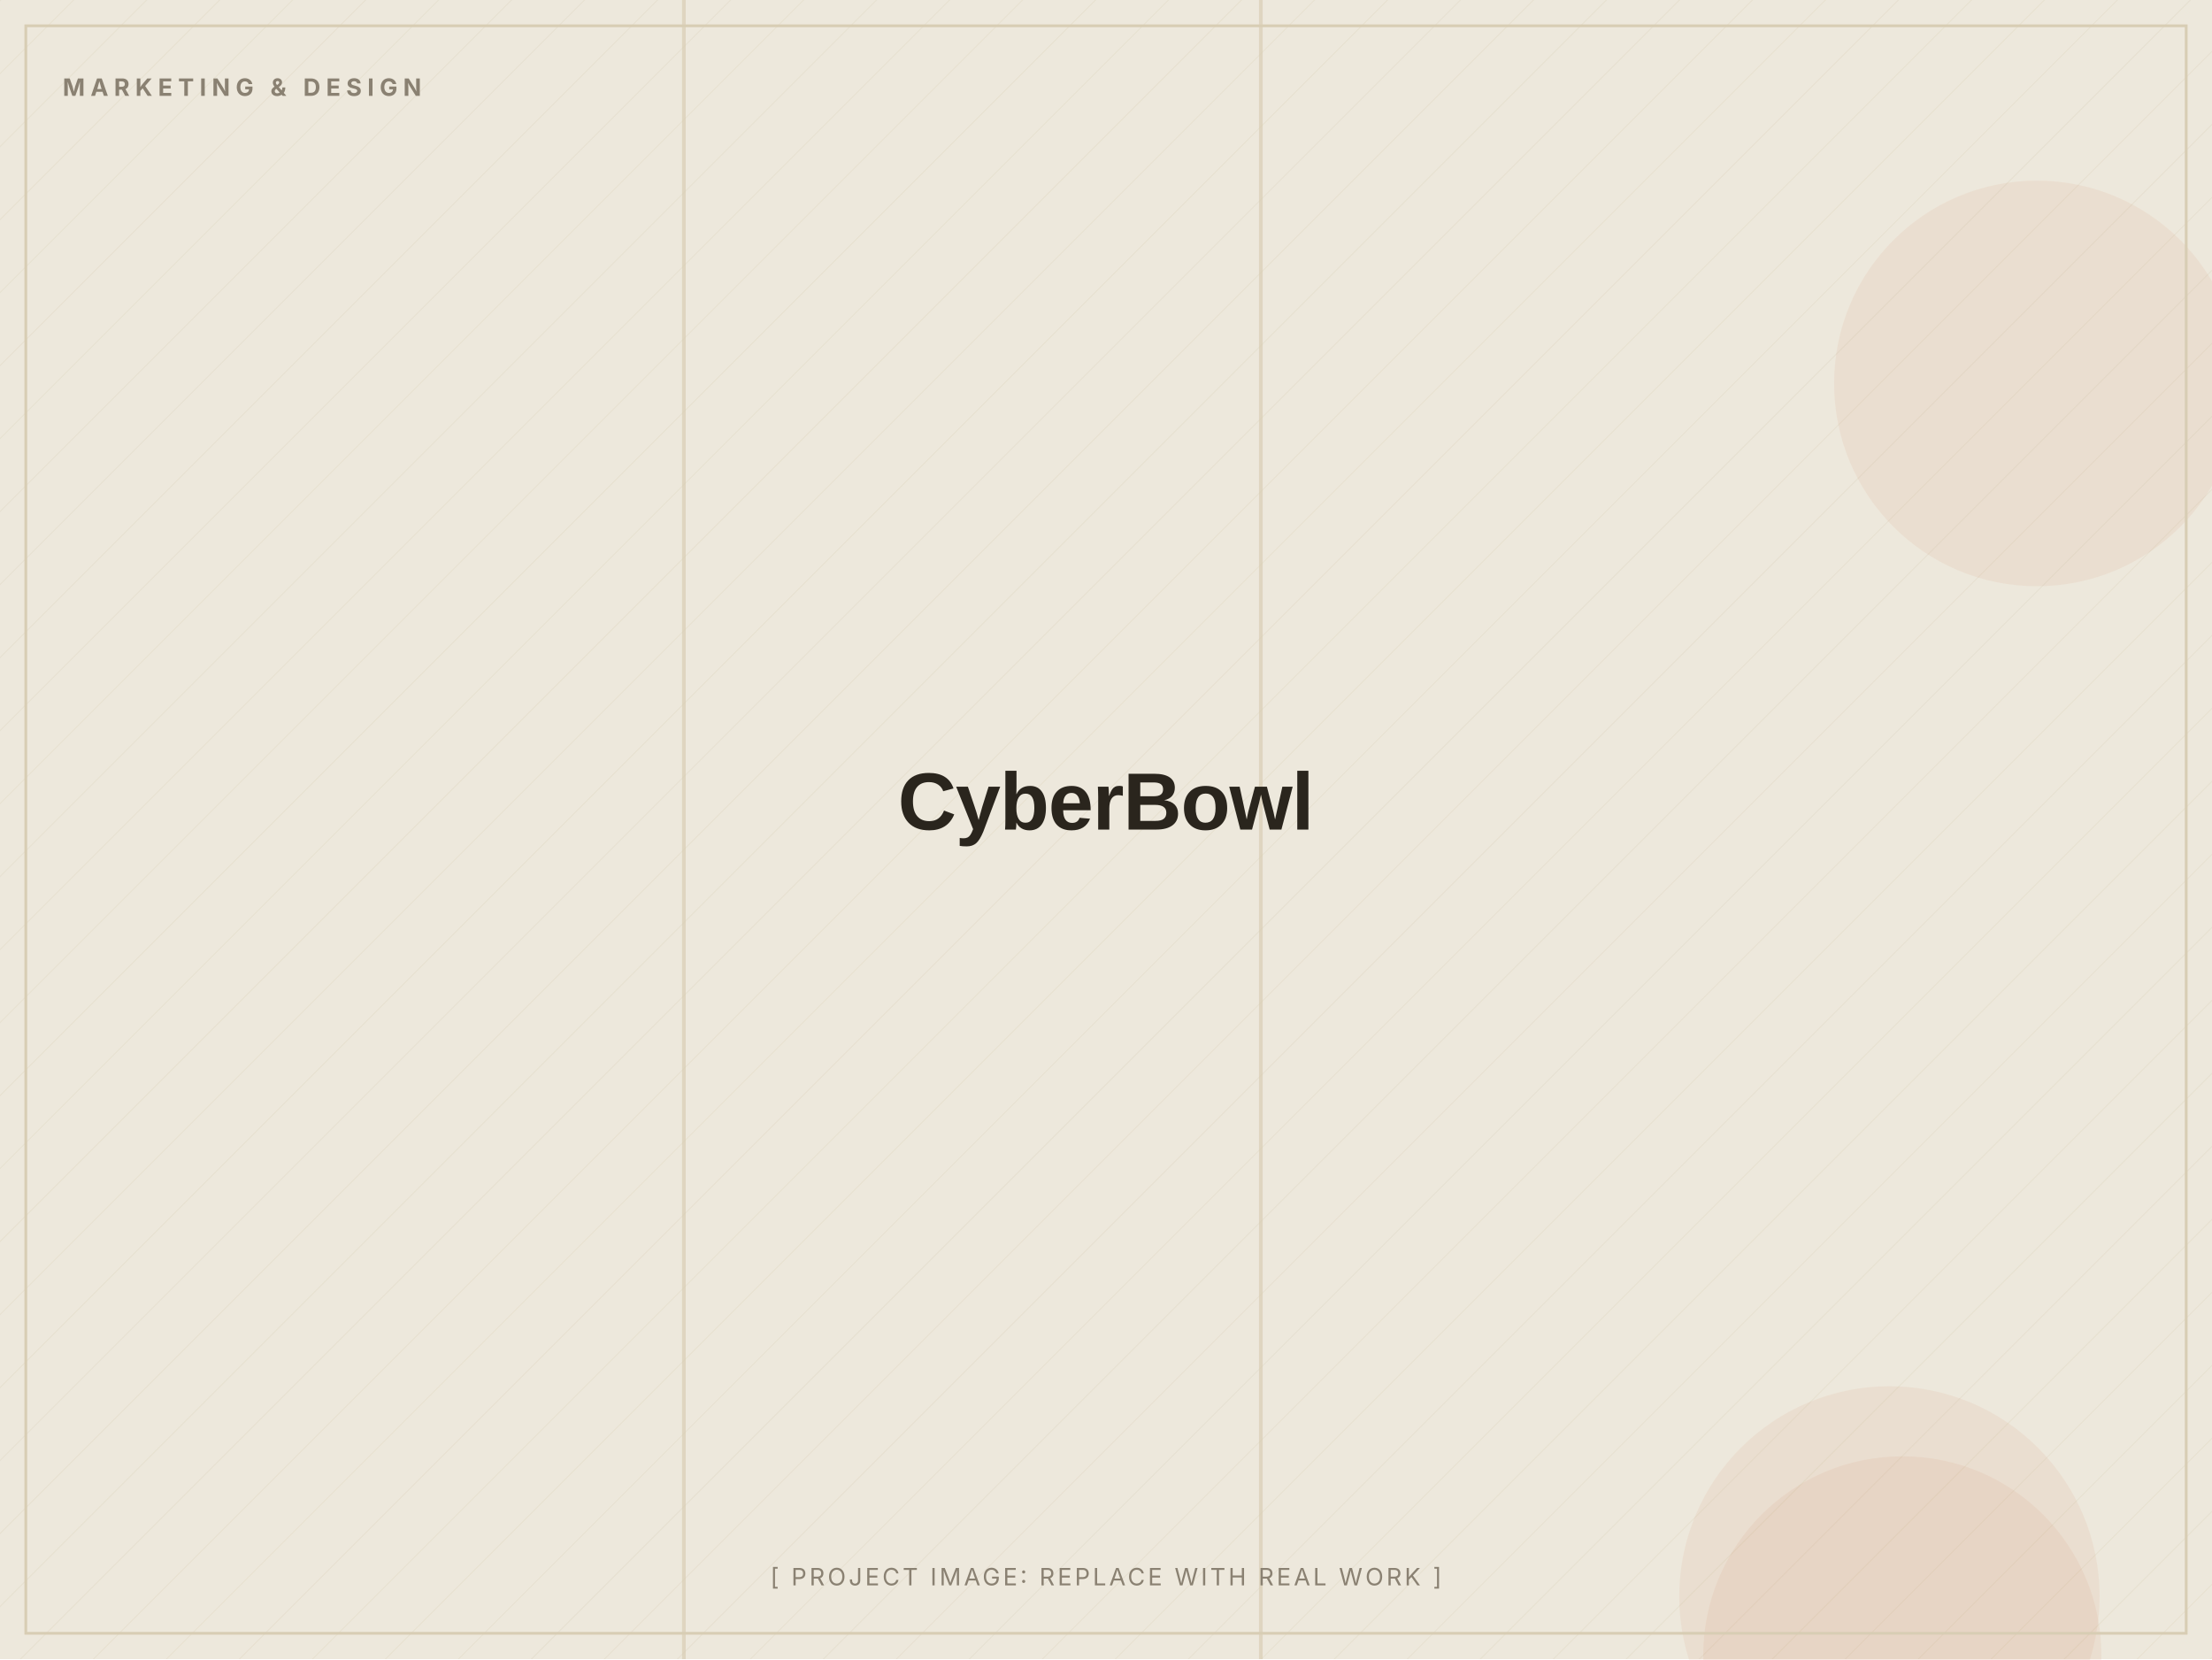
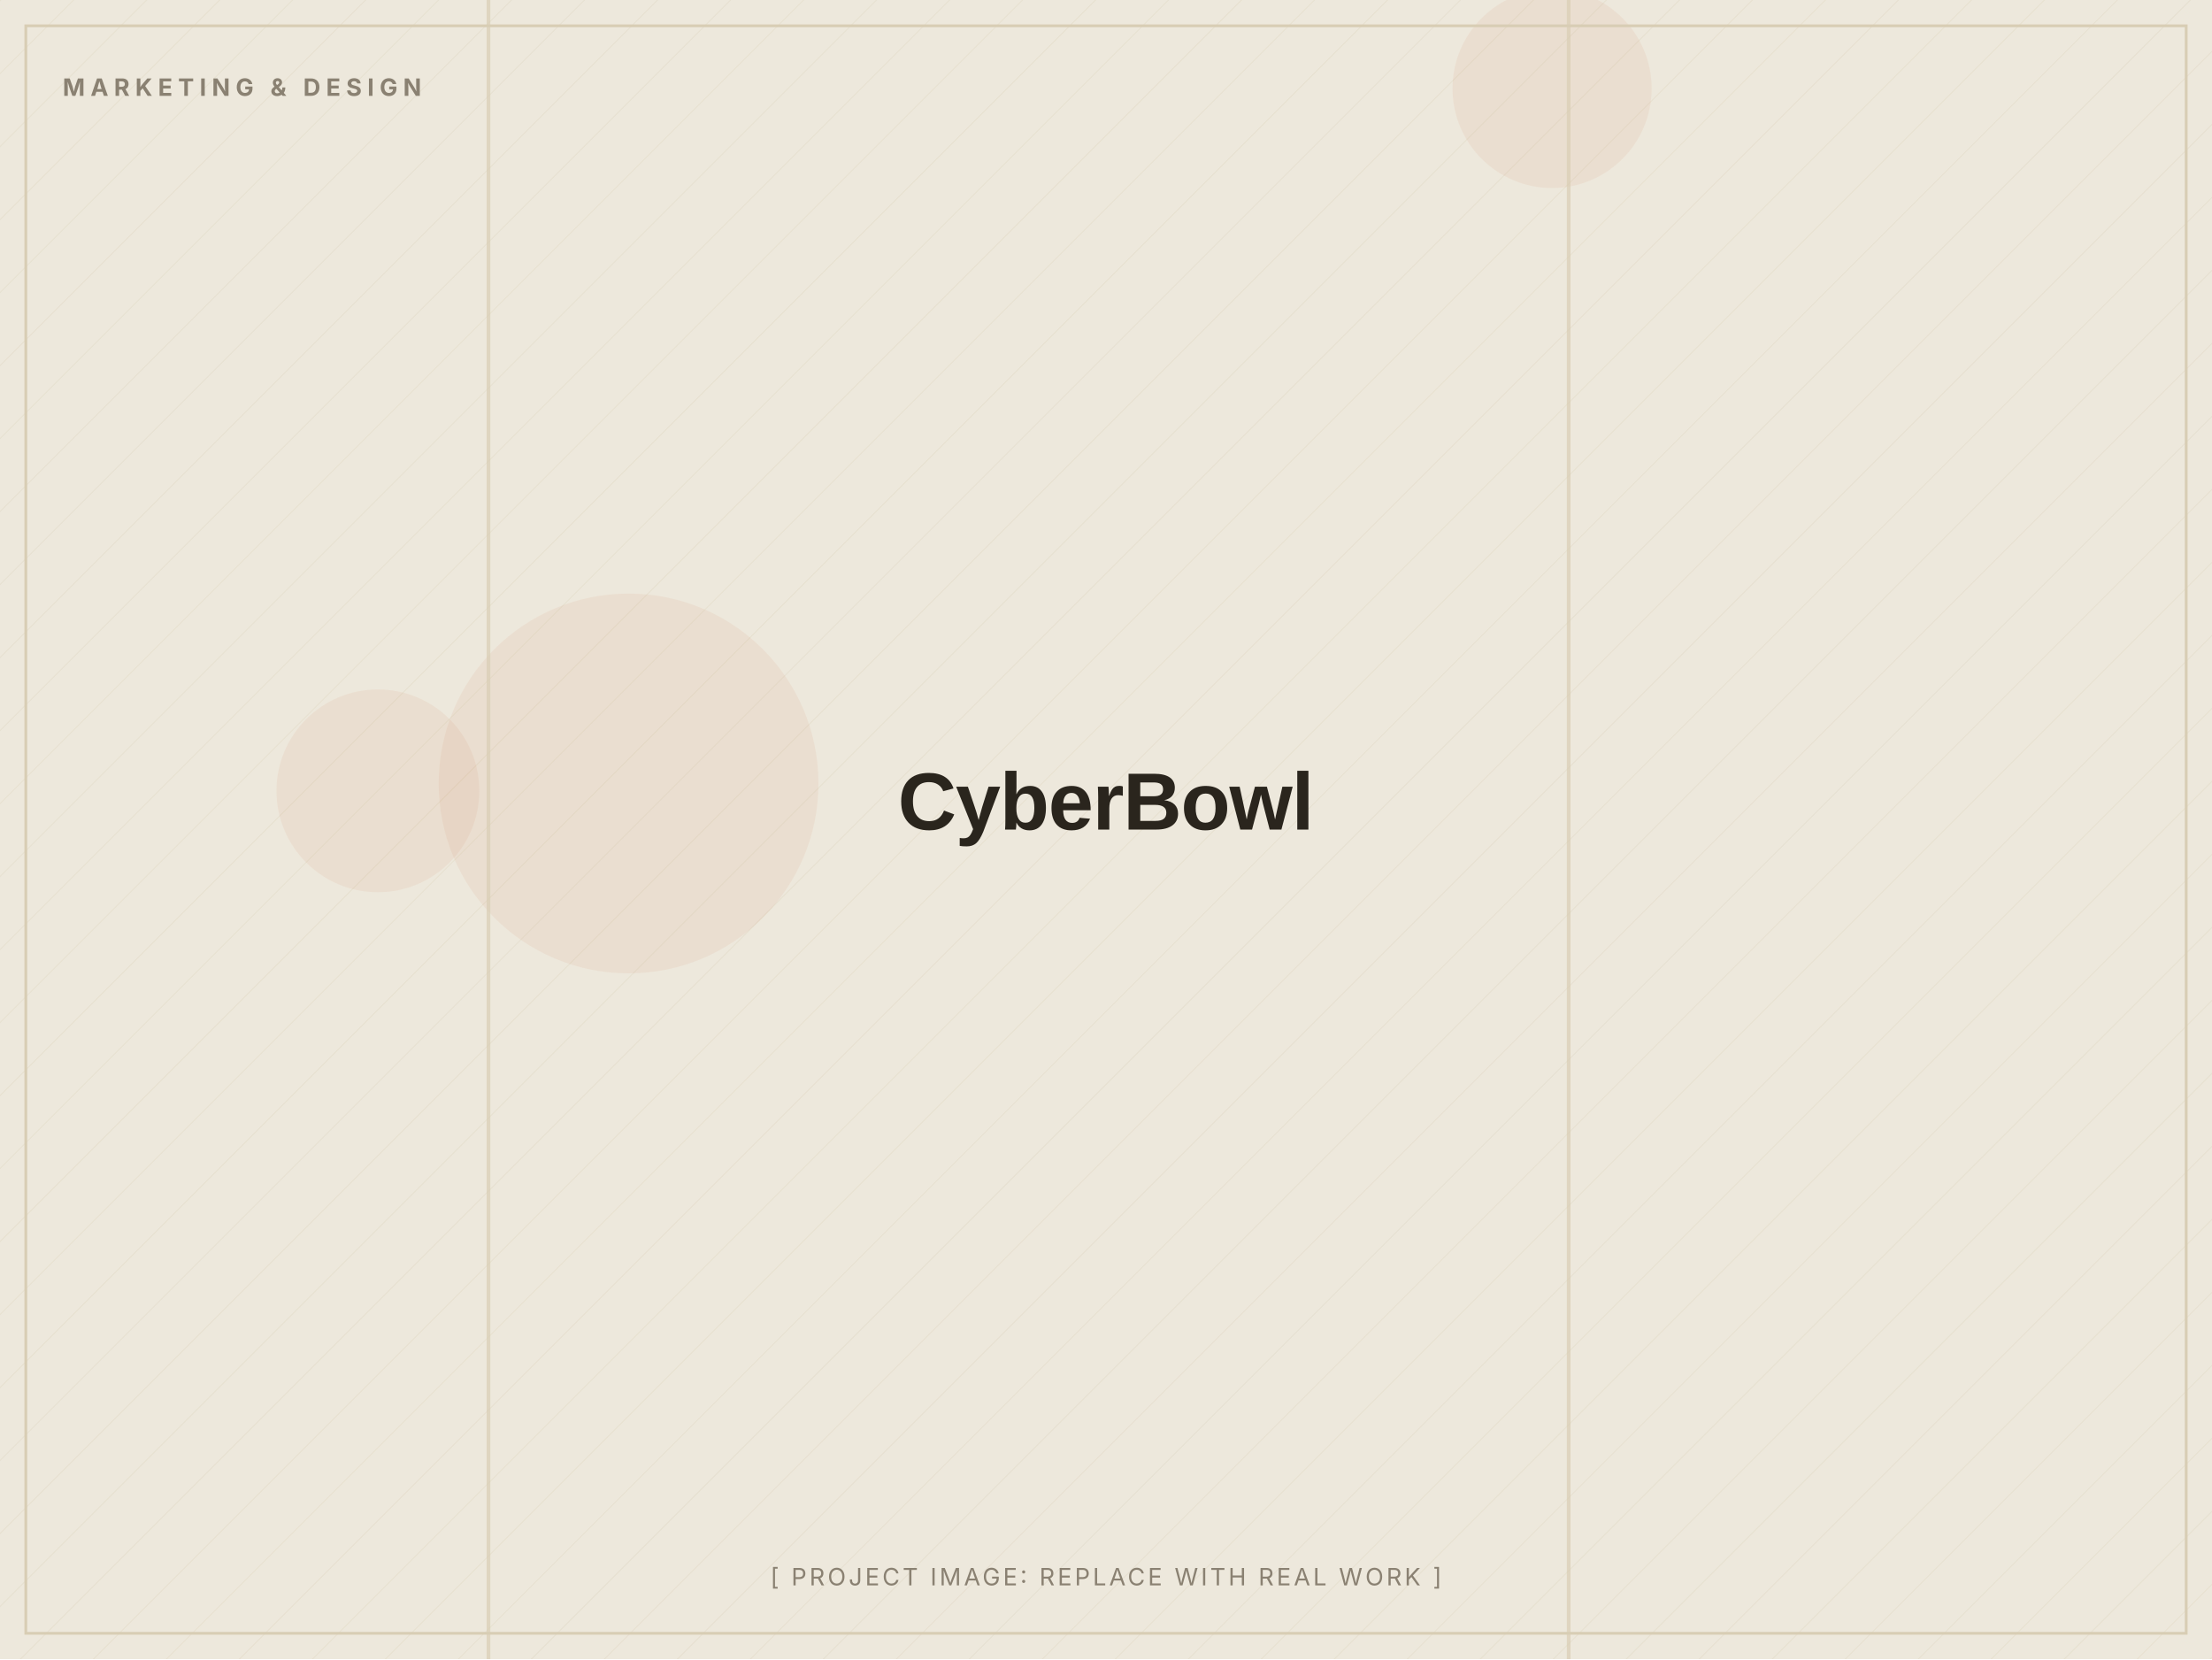
<svg xmlns="http://www.w3.org/2000/svg" width="1200" height="900" viewBox="0 0 1200 900" role="img" aria-label="CyberBowl (placeholder image)">
  <defs>
    <pattern id="d" width="28" height="28" patternUnits="userSpaceOnUse" patternTransform="rotate(45)">
      <line x1="0" y1="0" x2="0" y2="28" stroke="#D8CDB4" stroke-width="1" opacity="0.5" />
    </pattern>
  </defs>
  <rect width="1200" height="900" fill="#EDE8DC" />
  <rect width="1200" height="900" fill="url(#d)" opacity="0.55" />
-   <circle cx="1025" cy="866" r="114" fill="#C2410C" opacity="0.06" />
-   <circle cx="1032" cy="898" r="108" fill="#C2410C" opacity="0.06" />
-   <circle cx="1105" cy="208" r="110" fill="#C2410C" opacity="0.06" />
-   <rect x="683" y="0" width="2" height="900" fill="#D8CDB4" opacity="0.7" />
-   <rect x="370" y="0" width="2" height="900" fill="#D8CDB4" opacity="0.7" />
+   <circle cx="842" cy="48" r="54" fill="#C2410C" opacity="0.06" />
+   <circle cx="341" cy="425" r="103" fill="#C2410C" opacity="0.06" />
+   <circle cx="205" cy="429" r="55" fill="#C2410C" opacity="0.06" />
+   <rect x="850" y="0" width="2" height="900" fill="#D8CDB4" opacity="0.7" />
+   <rect x="264" y="0" width="2" height="900" fill="#D8CDB4" opacity="0.7" />
  <rect x="14" y="14" width="1172" height="872" fill="none" stroke="#D8CDB4" stroke-width="1.5" />
  <text x="34" y="52" font-family="Inter, Arial, sans-serif" font-weight="700" font-size="13" letter-spacing="3" fill="#8A8172">MARKETING &amp; DESIGN</text>
  <text x="600.0" y="450.0" text-anchor="middle" font-family="Archivo, Arial, sans-serif" font-weight="800" font-size="44" letter-spacing="-0.5" fill="#2A251D">CyberBowl</text>
  <text x="600.0" y="860" text-anchor="middle" font-family="Inter, Arial, sans-serif" font-size="13" letter-spacing="1.5" fill="#8A8172">[ PROJECT IMAGE: REPLACE WITH REAL WORK ]</text>
</svg>
